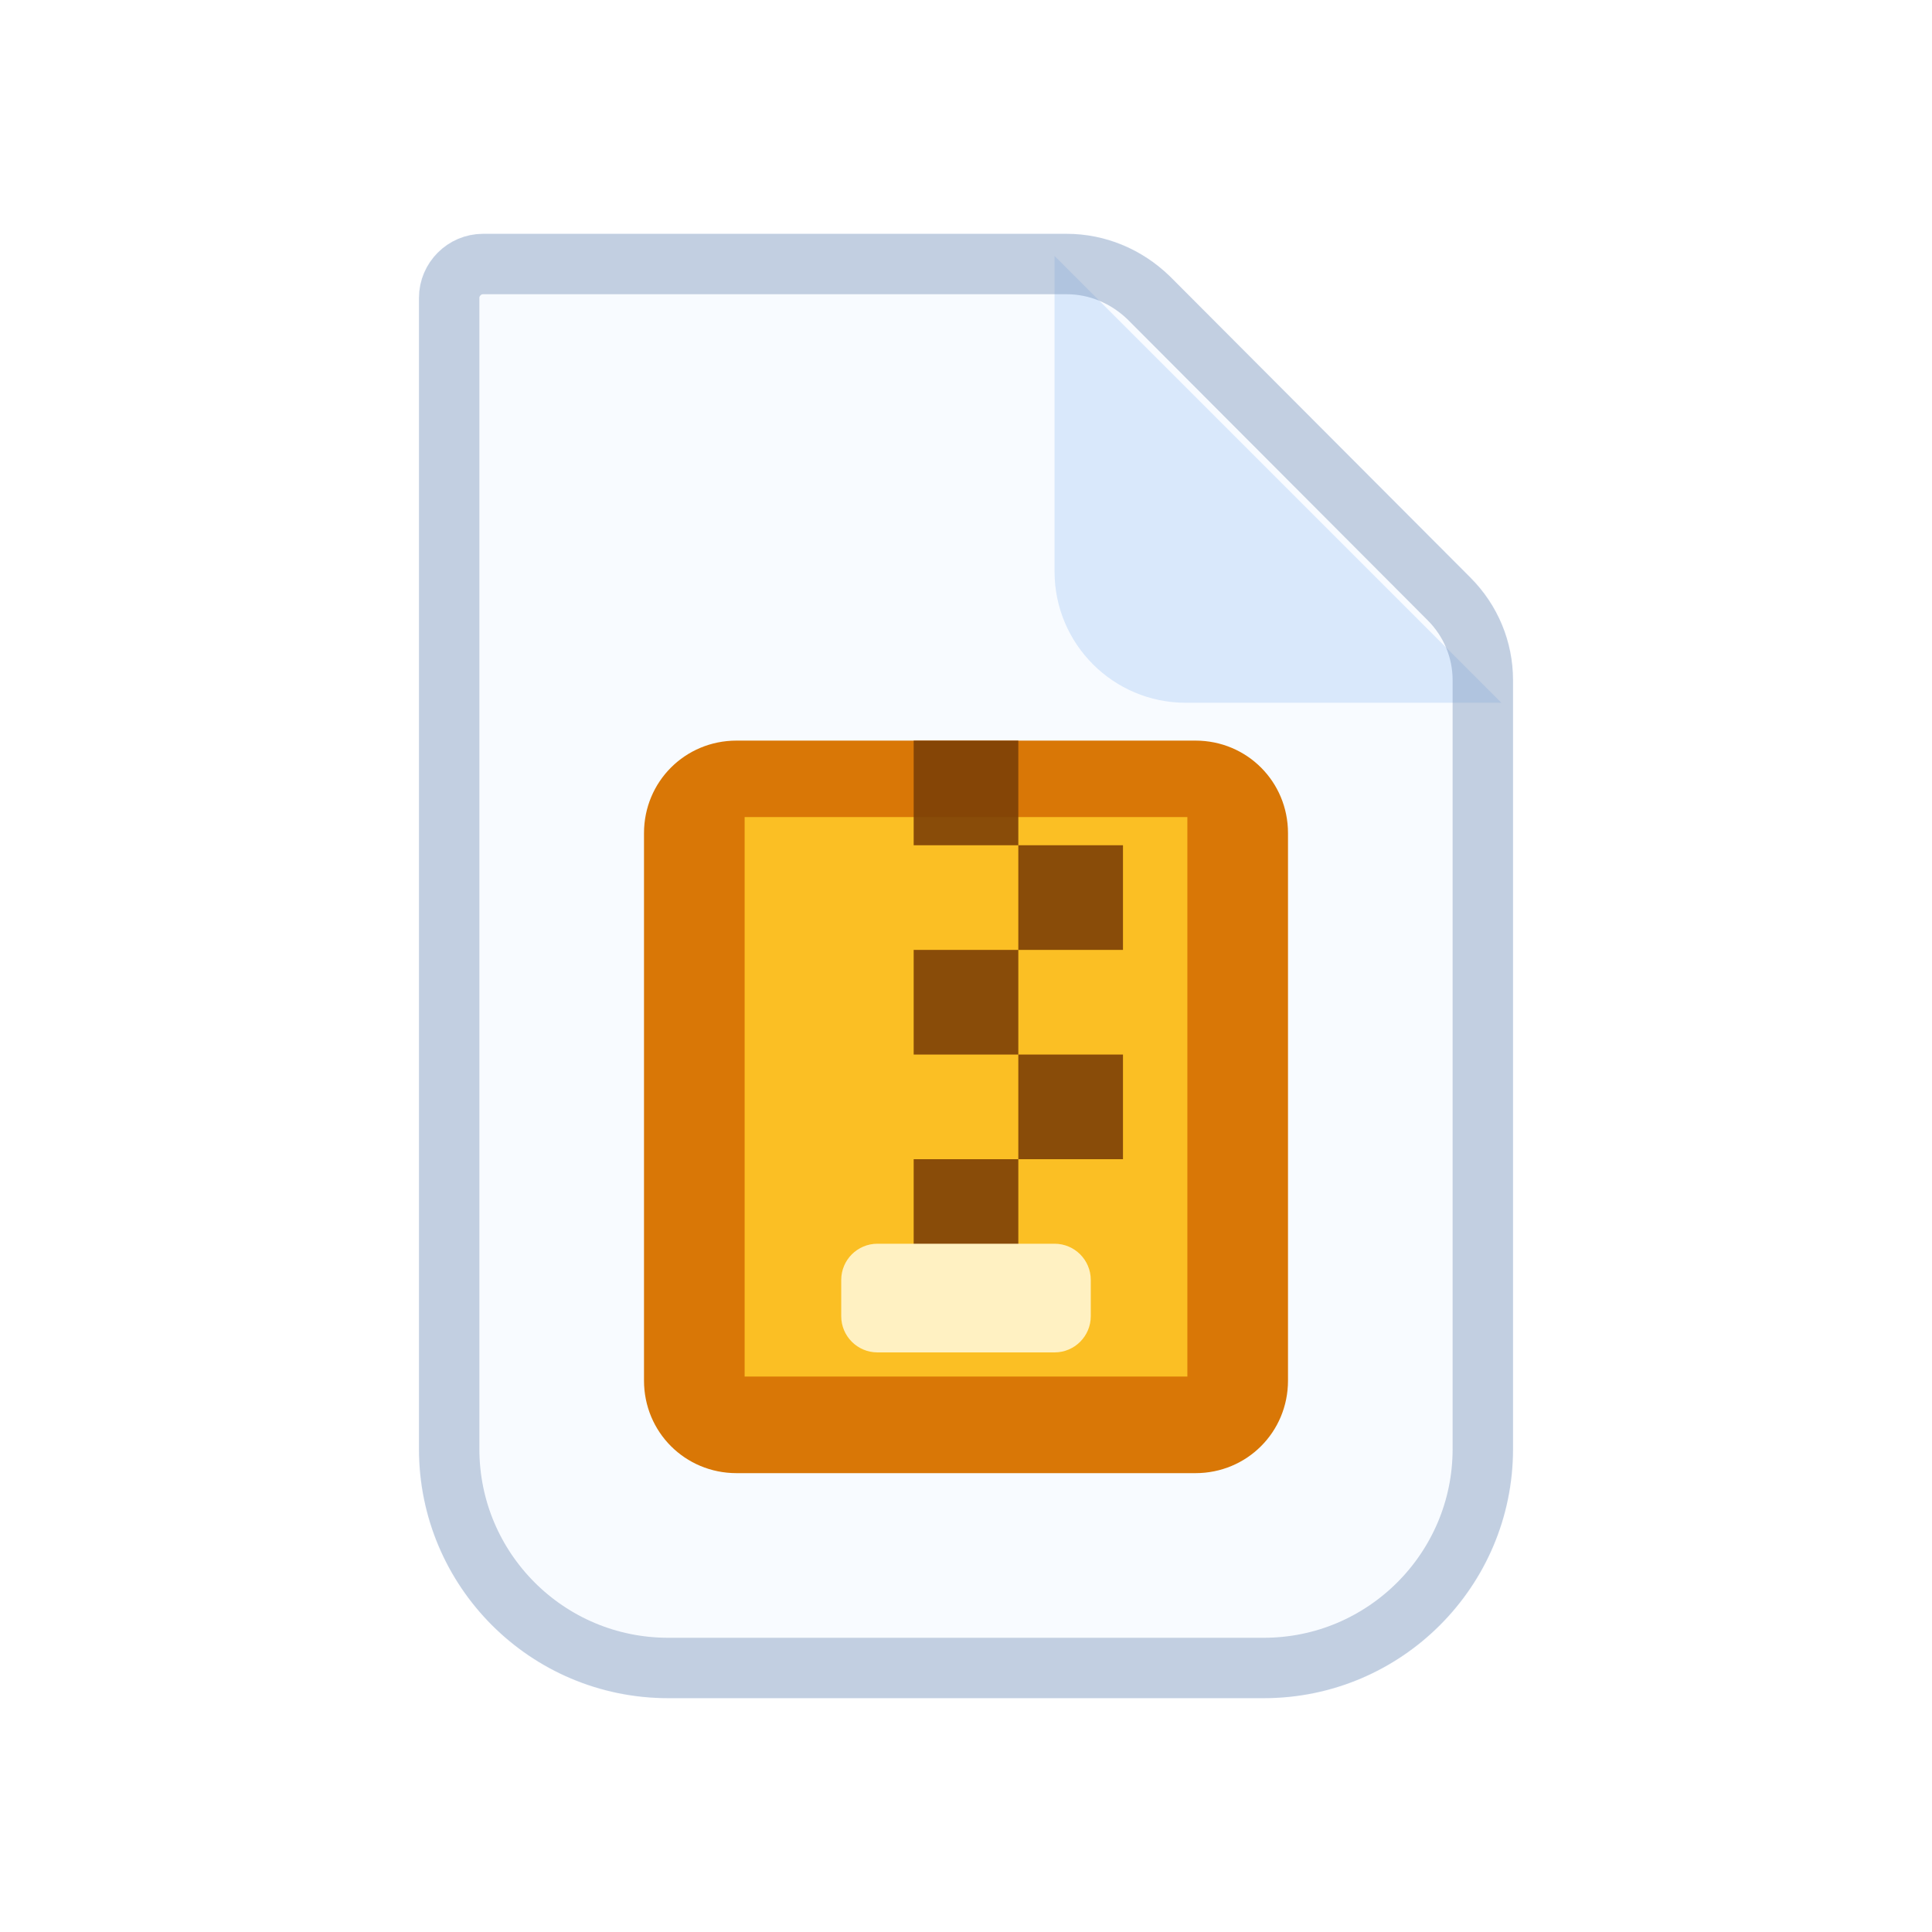
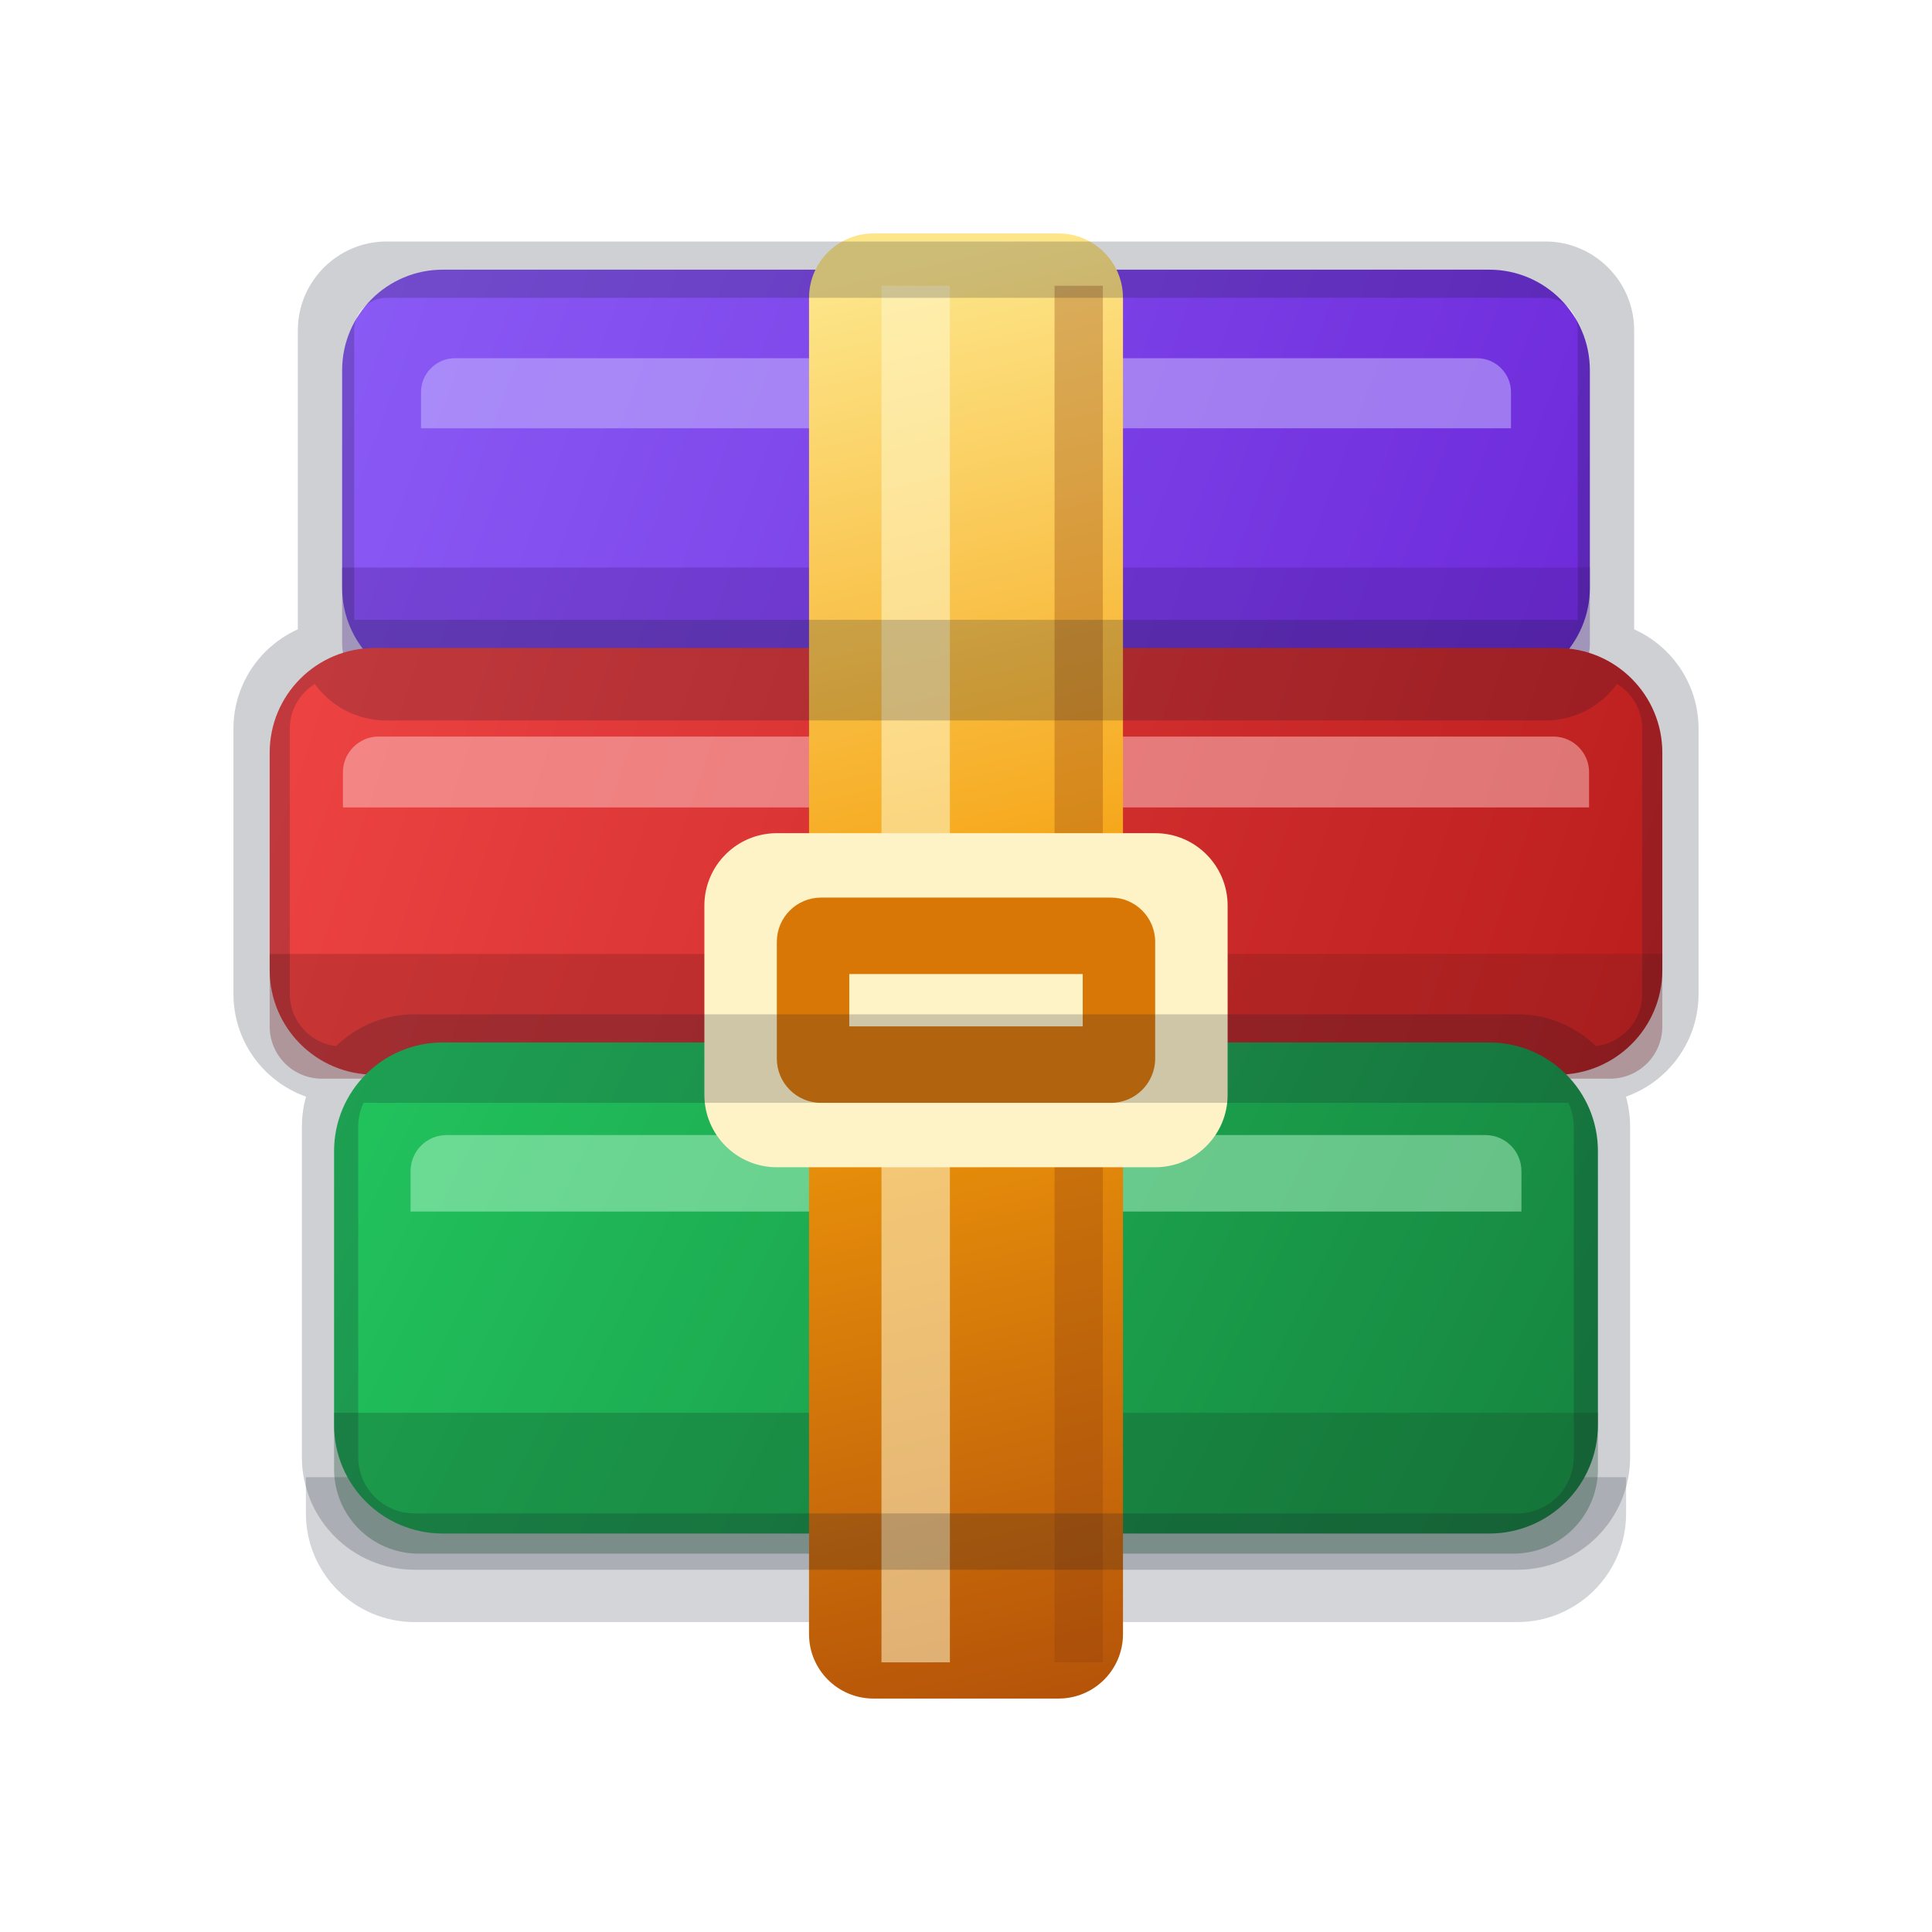
<svg xmlns="http://www.w3.org/2000/svg" viewBox="0 0 24 24">
-   <path fill="#f8fbff" d="M6 2.9h7.25c.48 0 .94.19 1.28.53l3.74 3.74c.34.34.53.8.53 1.28V18a3.1 3.1 0 0 1-3.1 3.1H8.3A3.1 3.1 0 0 1 5.2 18V3.7c0-.44.36-.8.8-.8z" />
-   <path fill="#d9e8fb" d="M13.1 3.18V7.1c0 .9.73 1.63 1.63 1.63h3.92z" />
-   <path fill="#d97706" d="M9.15 9.2h5.7c.64 0 1.15.51 1.15 1.15v6.8c0 .64-.51 1.15-1.15 1.15h-5.7c-.64 0-1.15-.51-1.15-1.15v-6.8c0-.64.51-1.15 1.15-1.15z" />
-   <path fill="#fbbf24" d="M9.25 10.15h5.5v6.95h-5.5z" />
-   <path fill="#7c3f06" d="M11.35 9.2h1.3v1.3h-1.3zm1.3 1.3h1.3v1.3h-1.3zm-1.3 1.3h1.3v1.3h-1.3zm1.3 1.3h1.3v1.3h-1.3zm-1.3 1.3h1.3v1.3h-1.3z" opacity=".9" />
-   <rect x="10.45" y="15.45" width="3.1" height="1.35" rx=".45" fill="#fff1c2" />
-   <path fill="none" stroke="#7892b7" stroke-opacity=".42" stroke-width=".75" d="M6 3.28h7.25c.38 0 .74.15 1.02.42l3.73 3.74c.27.27.42.63.42 1.01V18c0 1.5-1.22 2.72-2.72 2.72H8.3A2.72 2.72 0 0 1 5.58 18V3.7c0-.23.19-.42.42-.42z" />
+   <defs>
+     <linearGradient id="bookTop" x1="4" y1="3" x2="20" y2="9" gradientUnits="userSpaceOnUse">
+       <stop offset="0" stop-color="#8b5cf6" />
+       <stop offset="1" stop-color="#6d28d9" />
+     </linearGradient>
+     <linearGradient id="bookMid" x1="3" y1="8" x2="21" y2="14" gradientUnits="userSpaceOnUse">
+       <stop offset="0" stop-color="#ef4444" />
+       <stop offset="1" stop-color="#b91c1c" />
+     </linearGradient>
+     <linearGradient id="bookBottom" x1="4" y1="13" x2="20" y2="21" gradientUnits="userSpaceOnUse">
+       <stop offset="0" stop-color="#22c55e" />
+       <stop offset="1" stop-color="#15803d" />
+     </linearGradient>
+     <linearGradient id="strap" x1="10.25" y1="3.5" x2="14.25" y2="21" gradientUnits="userSpaceOnUse">
+       <stop offset="0" stop-color="#fde68a" />
+       <stop offset=".48" stop-color="#f59e0b" />
+       <stop offset="1" stop-color="#b45309" />
+     </linearGradient>
+   </defs>
+   <path fill="#0f172a" fill-opacity=".18" d="M5.15 20.15h13.7c.74 0 1.35-.6 1.35-1.35v-.45H3.8v.45c0 .74.6 1.35 1.35 1.35z" />
+   <rect x="4.25" y="3.35" width="15.5" height="5.2" rx="1.25" fill="url(#bookTop)" />
+   <path fill="#c4b5fd" fill-opacity=".55" d="M5.65 4.45h12.7c.23 0 .42.19.42.42v.45H5.23v-.45c0-.23.19-.42.42-.42z" />
+   <path fill="#4c1d95" fill-opacity=".32" d="M4.25 7.05h15.5v.95c0 .3-.24.55-.55.55H4.8a.55.55 0 0 1-.55-.55z" />
+   <rect x="3.35" y="8.05" width="17.3" height="5.3" rx="1.3" fill="url(#bookMid)" />
+   <path fill="#fecaca" fill-opacity=".5" d="M4.7 9.15h14.6c.24 0 .44.2.44.44v.44H4.26v-.44c0-.24.2-.44.44-.44z" />
+   <path fill="#7f1d1d" fill-opacity=".32" d="M3.35 11.85h17.3v.9c0 .36-.29.65-.65.65H4c-.36 0-.65-.29-.65-.65z" />
+   <rect x="4.15" y="12.95" width="15.7" height="6.1" rx="1.35" fill="url(#bookBottom)" />
+   <path fill="#bbf7d0" fill-opacity=".48" d="M5.55 14.1h12.9c.25 0 .45.2.45.45v.5H5.1v-.5c0-.25.2-.45.45-.45z" />
+   <path fill="#14532d" fill-opacity=".32" d="M4.15 17.55h15.7v.7c0 .58-.47 1.05-1.05 1.05H5.2c-.58 0-1.05-.47-1.05-1.05z" />
+   <rect x="10.05" y="2.9" width="3.9" height="18.2" rx=".8" fill="url(#strap)" />
+   <path fill="#fff7cc" fill-opacity=".55" d="M10.95 3.55h.85v17.1h-.85z" />
+   <path fill="#92400e" fill-opacity=".32" d="M13.1 3.55h.6v17.1h-.6z" />
+   <rect x="8.75" y="10.35" width="6.5" height="4.15" rx=".9" fill="#fef3c7" />
+   <rect x="9.65" y="11.15" width="4.7" height="2.55" rx=".55" fill="#d97706" />
+   <path fill="#fef3c7" d="M10.55 12.1h2.9v.65h-2.9z" />
+   <path fill="none" stroke="#0f172a" stroke-opacity=".20" stroke-width=".7" d="M4.8 3.35h14.4c.41 0 .75.34.75.75v3.75c0 .41-.34.75-.75.75H4.8a.75.75 0 0 1-.75-.75V4.1c0-.41.34-.75.75-.75zm-.55 4.7h15.5c.55 0 1 .45 1 1v3.3c0 .55-.45 1-1 1H4.25c-.55 0-1-.45-1-1v-3.3c0-.55.45-1 1-1zm.9 4.9h13.7c.58 0 1.05.47 1.05 1.05v4.1c0 .58-.47 1.05-1.05 1.05H5.15c-.58 0-1.05-.47-1.05-1.05V14c0-.58.47-1.05 1.05-1.05z" />
</svg>
